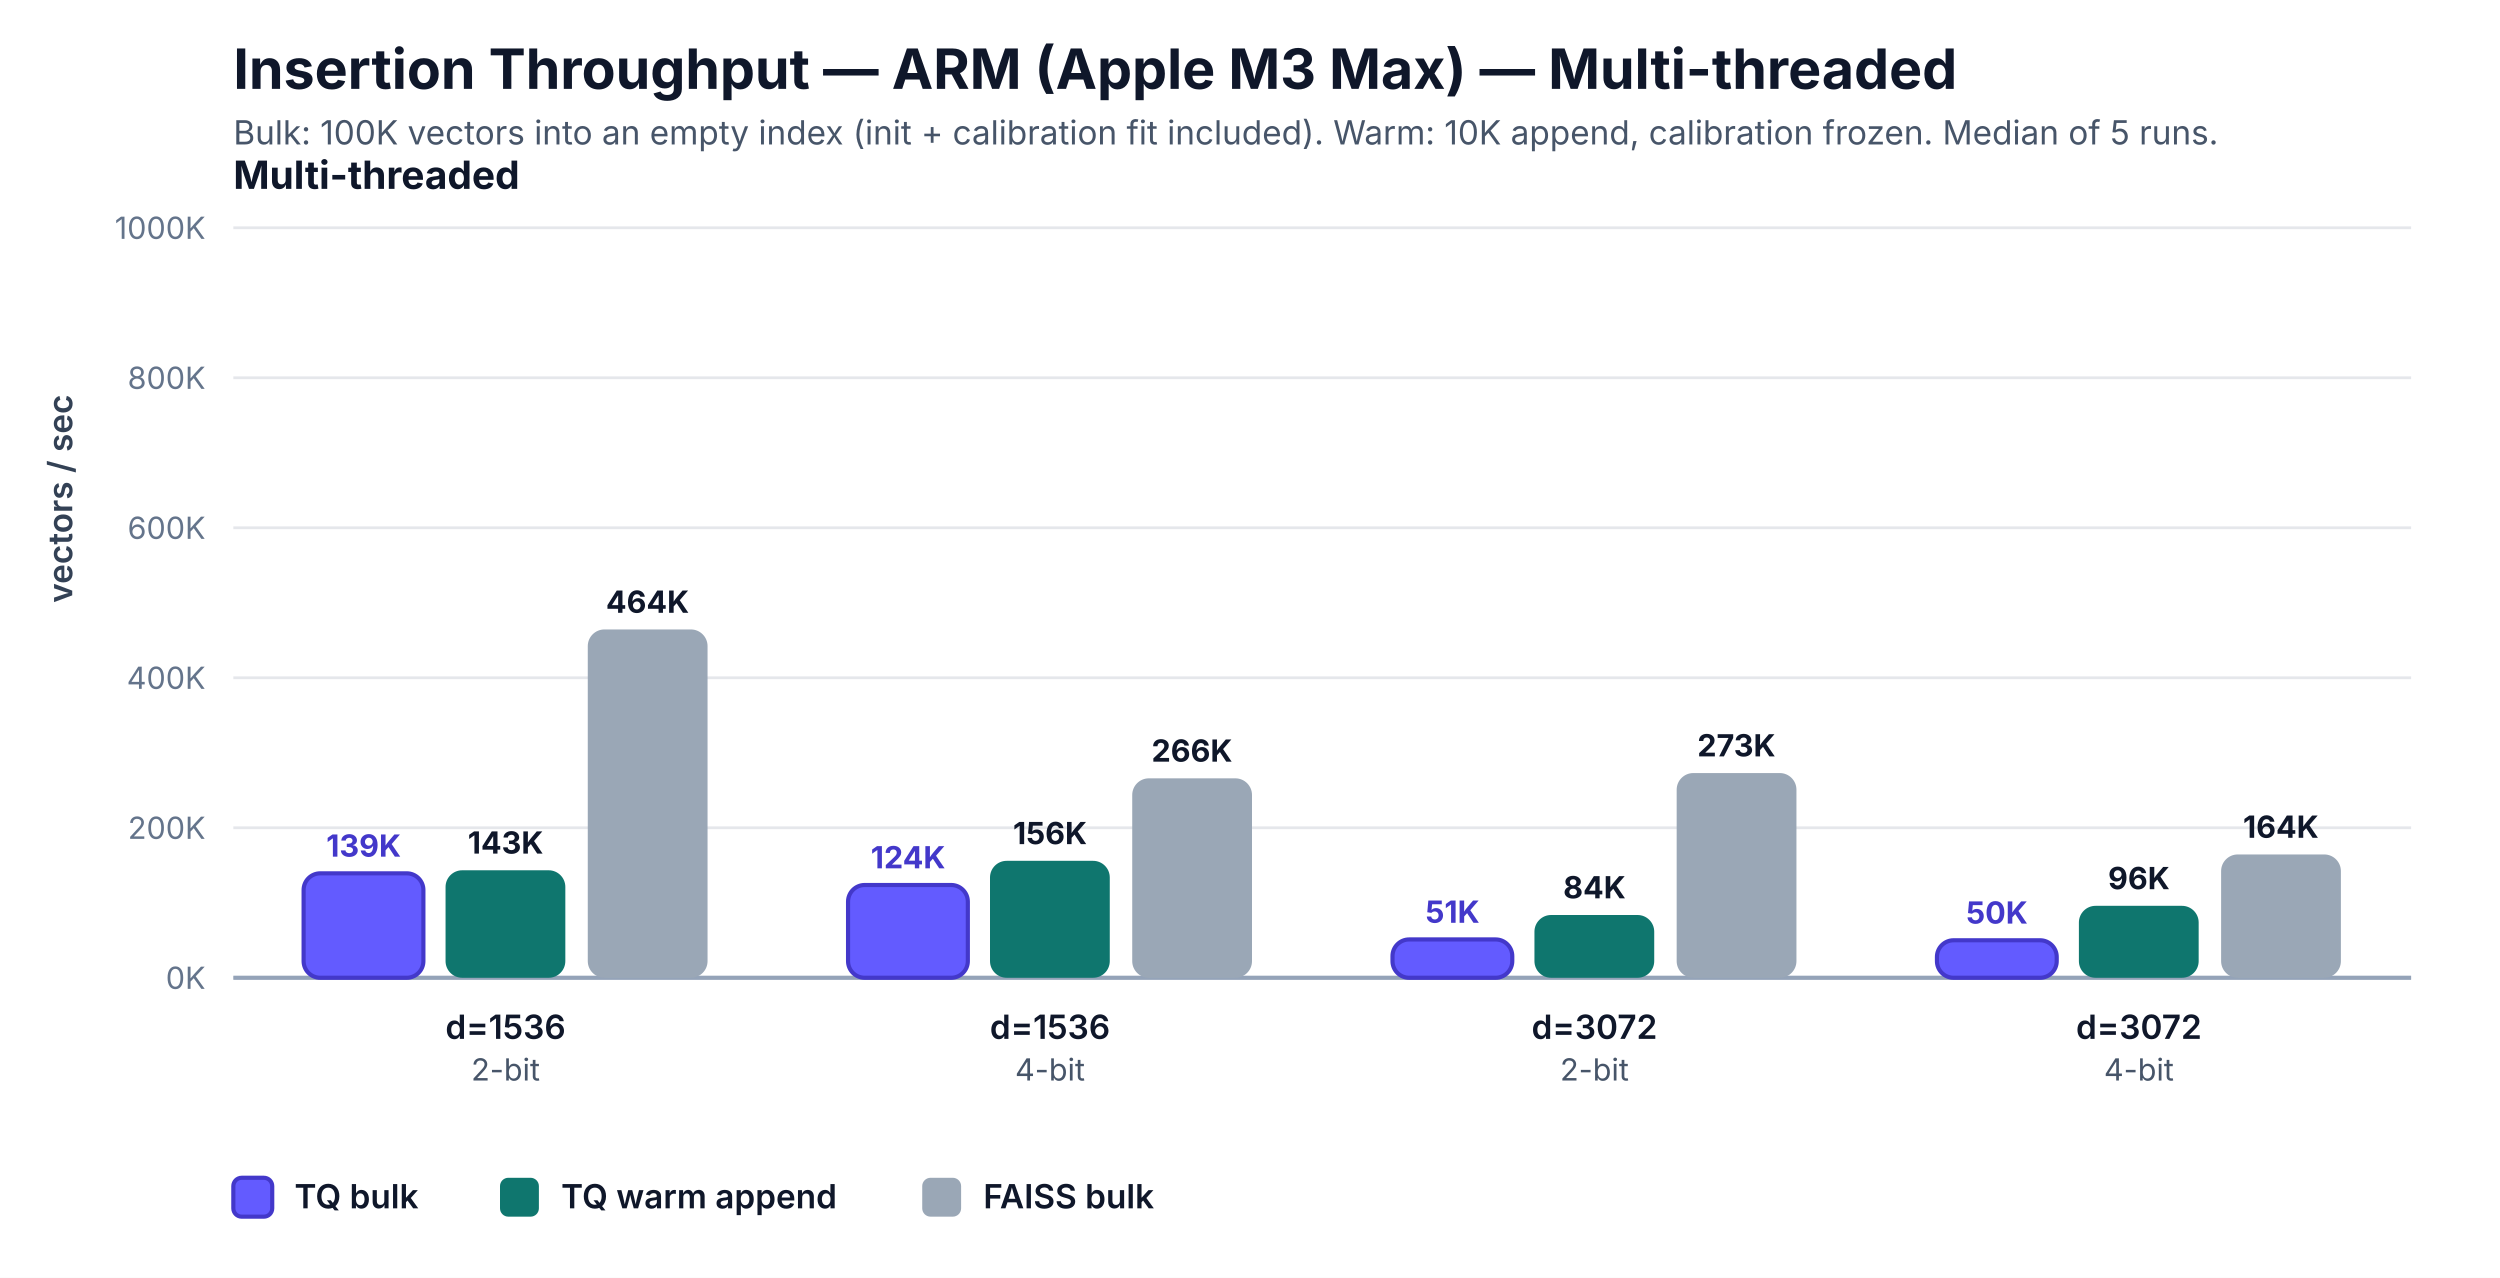
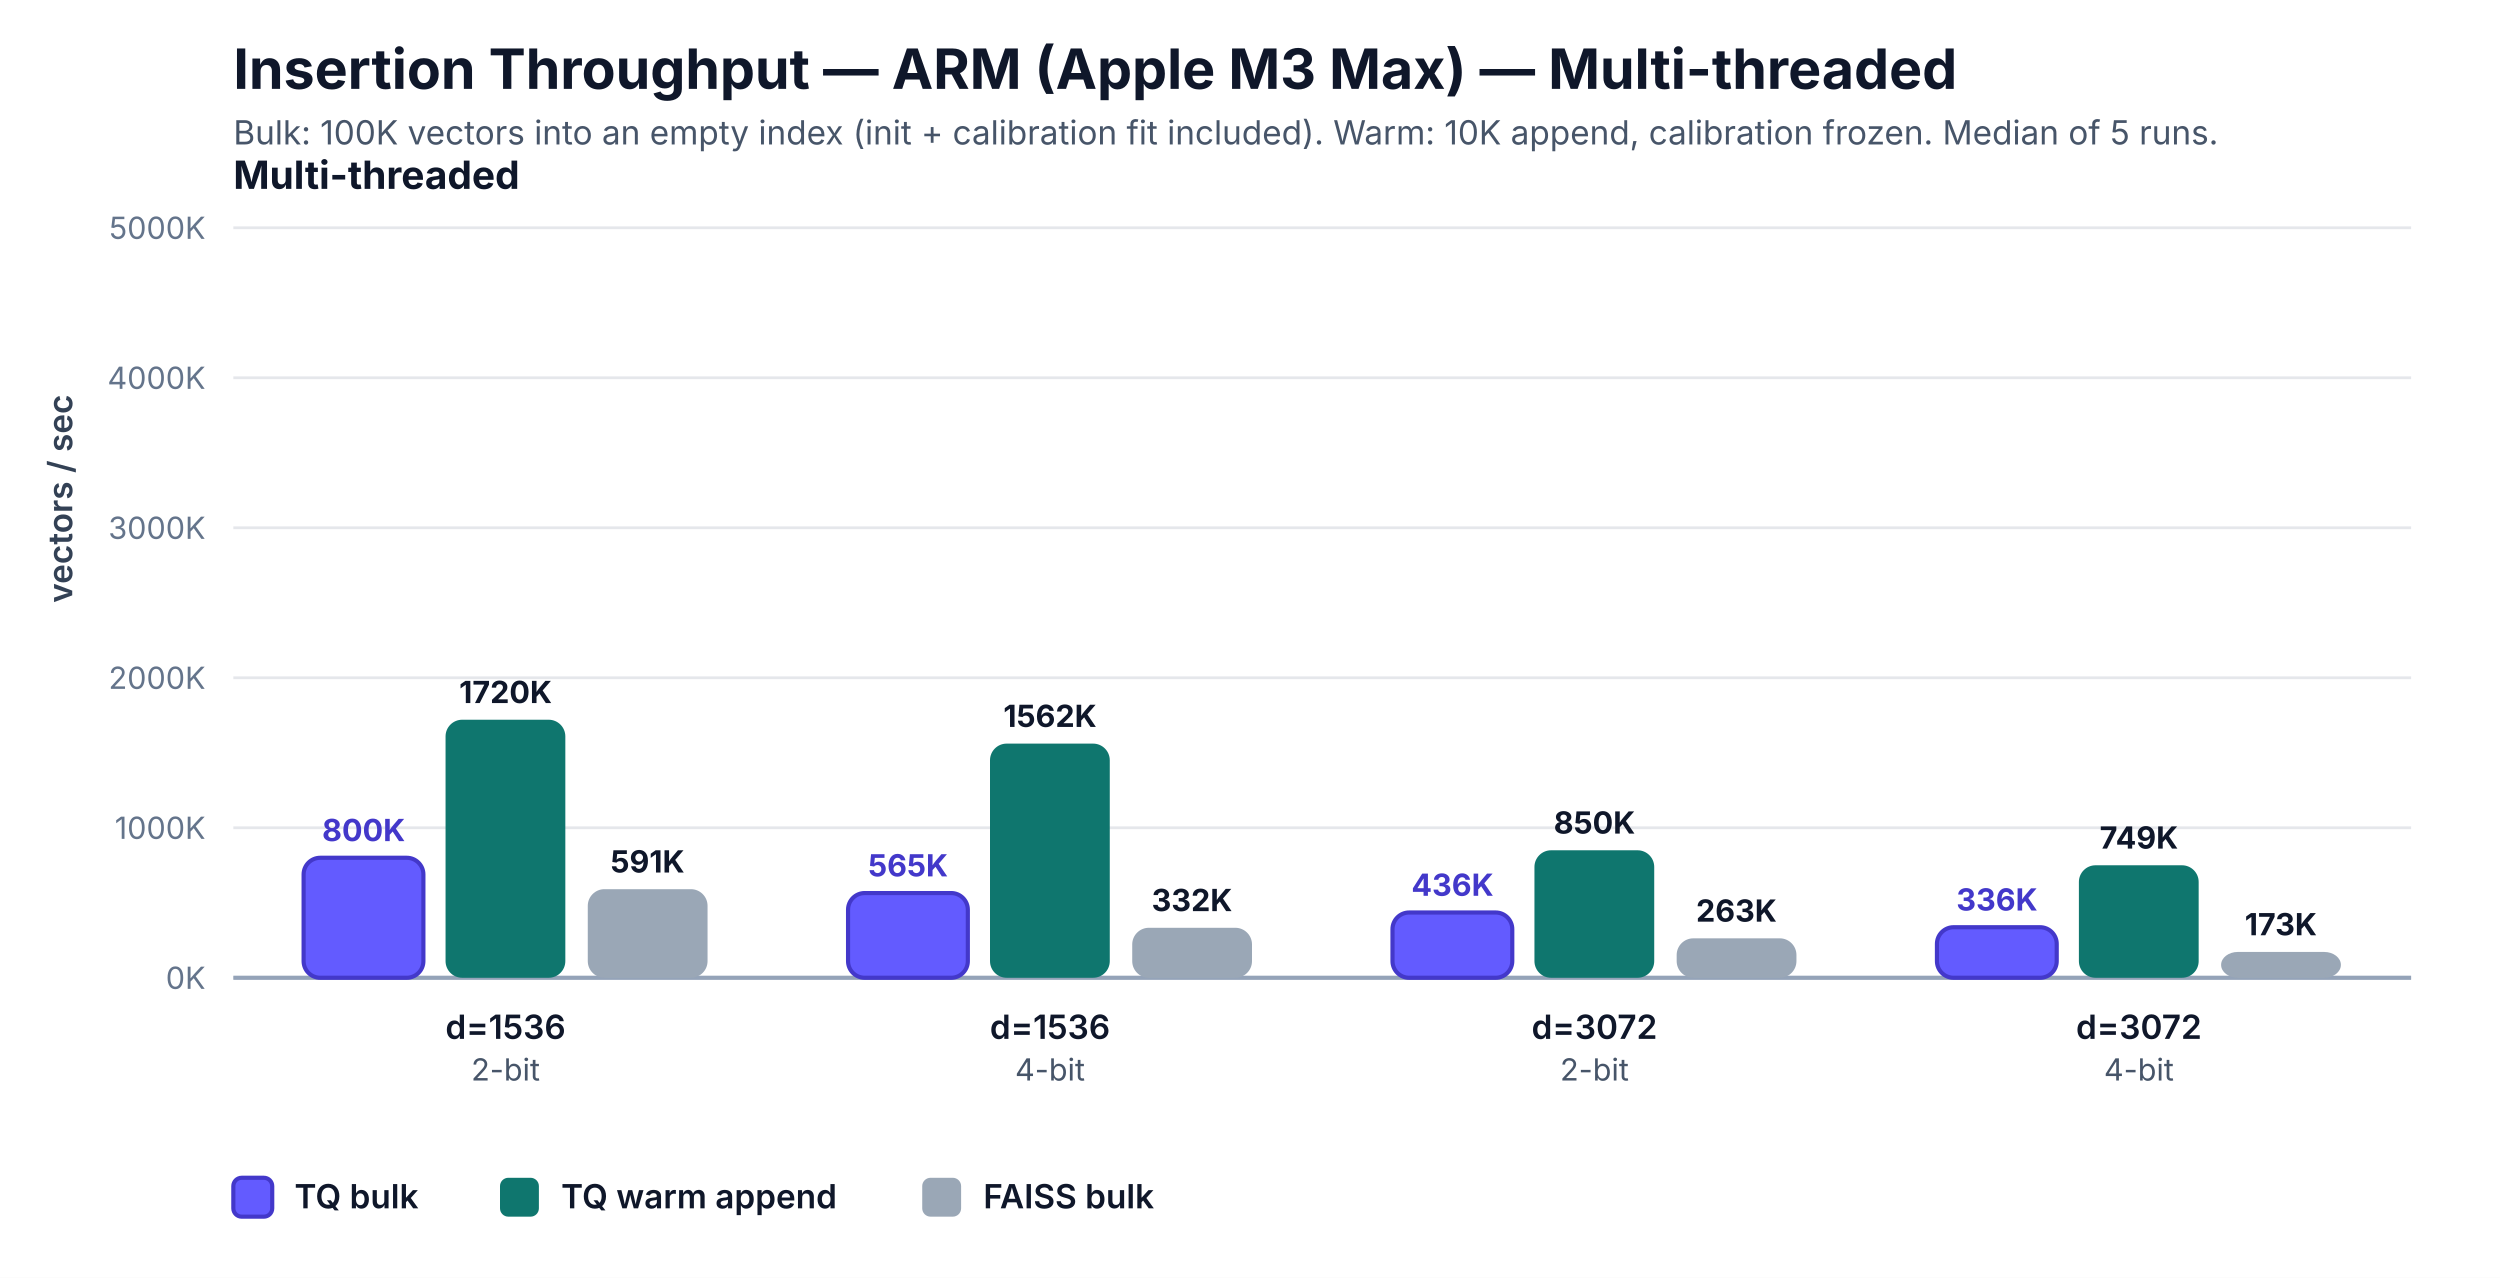
<svg xmlns="http://www.w3.org/2000/svg" width="900" height="460" viewBox="0 0 900 460" role="img" aria-label="Insertion Throughput — ARM (Apple M3 Max) — Multi-threaded">
  <style>
  .title { font: 700 20px -apple-system, BlinkMacSystemFont, "Segoe UI", sans-serif; fill: #0f172a; }
  .subtitle { font: 400 12px -apple-system, BlinkMacSystemFont, "Segoe UI", sans-serif; fill: #475569; }
  .panel { font: 700 14px -apple-system, BlinkMacSystemFont, "Segoe UI", sans-serif; fill: #0f172a; }
  .label { font: 600 12px -apple-system, BlinkMacSystemFont, "Segoe UI", sans-serif; fill: #0f172a; }
  .secondary { font: 400 11px -apple-system, BlinkMacSystemFont, "Segoe UI", sans-serif; fill: #475569; }
  .tick { font: 400 11px -apple-system, BlinkMacSystemFont, "Segoe UI", sans-serif; fill: #64748b; }
  .value { font: 700 11px -apple-system, BlinkMacSystemFont, "Segoe UI", sans-serif; fill: #0f172a; }
  .value-accent { font: 700 11px -apple-system, BlinkMacSystemFont, "Segoe UI", sans-serif; fill: #4338ca; }
  .axis { font: 600 12px -apple-system, BlinkMacSystemFont, "Segoe UI", sans-serif; fill: #334155; }
  .legend { font: 600 12px -apple-system, BlinkMacSystemFont, "Segoe UI", sans-serif; fill: #0f172a; }
</style>
  <rect width="100%" height="100%" fill="#ffffff" />
  <text x="84" y="32" class="title">Insertion Throughput — ARM (Apple M3 Max) — Multi-threaded</text>
  <text x="84" y="52" class="subtitle">Bulk: 100K vectors into an empty index (init + calibration fit included). Warm: 10K append, calibration frozen. Median of 5 runs.</text>
  <line x1="84" y1="352.0" x2="868" y2="352.0" stroke="#e5e7eb" stroke-width="1" />
  <text x="74" y="356.0" text-anchor="end" class="tick">0K</text>
  <line x1="84" y1="298.0" x2="868" y2="298.0" stroke="#e5e7eb" stroke-width="1" />
-   <text x="74" y="302.0" text-anchor="end" class="tick">200K</text>
+   <text x="74" y="302.0" text-anchor="end" class="tick">1000K</text>
  <line x1="84" y1="244.0" x2="868" y2="244.0" stroke="#e5e7eb" stroke-width="1" />
-   <text x="74" y="248.0" text-anchor="end" class="tick">400K</text>
+   <text x="74" y="248.0" text-anchor="end" class="tick">2000K</text>
  <line x1="84" y1="190.0" x2="868" y2="190.0" stroke="#e5e7eb" stroke-width="1" />
-   <text x="74" y="194.0" text-anchor="end" class="tick">600K</text>
+   <text x="74" y="194.0" text-anchor="end" class="tick">3000K</text>
  <line x1="84" y1="136.0" x2="868" y2="136.0" stroke="#e5e7eb" stroke-width="1" />
-   <text x="74" y="140.0" text-anchor="end" class="tick">800K</text>
+   <text x="74" y="140.0" text-anchor="end" class="tick">4000K</text>
  <line x1="84" y1="82.0" x2="868" y2="82.0" stroke="#e5e7eb" stroke-width="1" />
-   <text x="74" y="86.0" text-anchor="end" class="tick">1000K</text>
+   <text x="74" y="86.0" text-anchor="end" class="tick">5000K</text>
  <line x1="84" y1="352.0" x2="868" y2="352.0" stroke="#94a3b8" stroke-width="1.5" />
  <text x="84" y="68" class="panel">Multi-threaded</text>
-   <rect x="109.3" y="314.4" width="43.12" height="37.6" rx="6" fill="#635bff" stroke="#4338ca" stroke-width="1.5" />
-   <text x="130.9" y="308.4" text-anchor="middle" class="value-accent">139K</text>
-   <rect x="160.4" y="313.3" width="43.12" height="38.7" rx="6" fill="#0f766e" />
-   <text x="182.0" y="307.3" text-anchor="middle" class="value">143K</text>
-   <rect x="211.6" y="226.6" width="43.12" height="125.4" rx="6" fill="#9aa7b6" />
-   <text x="233.1" y="220.6" text-anchor="middle" class="value">464K</text>
+   <rect x="109.3" y="308.8" width="43.12" height="43.2" rx="6" fill="#635bff" stroke="#4338ca" stroke-width="1.5" />
+   <text x="130.9" y="302.8" text-anchor="middle" class="value-accent">800K</text>
+   <rect x="160.4" y="259.1" width="43.12" height="92.9" rx="6" fill="#0f766e" />
+   <text x="182.0" y="253.1" text-anchor="middle" class="value">1720K</text>
+   <rect x="211.6" y="320.1" width="43.12" height="31.9" rx="6" fill="#9aa7b6" />
+   <text x="233.1" y="314.1" text-anchor="middle" class="value">591K</text>
  <text x="182.0" y="374" text-anchor="middle" class="label">d=1536</text>
  <text x="182.0" y="389" text-anchor="middle" class="secondary">2-bit</text>
-   <rect x="305.3" y="318.6" width="43.12" height="33.4" rx="6" fill="#635bff" stroke="#4338ca" stroke-width="1.5" />
-   <text x="326.9" y="312.6" text-anchor="middle" class="value-accent">124K</text>
-   <rect x="356.4" y="309.9" width="43.12" height="42.1" rx="6" fill="#0f766e" />
-   <text x="378.0" y="303.9" text-anchor="middle" class="value">156K</text>
-   <rect x="407.6" y="280.2" width="43.12" height="71.8" rx="6" fill="#9aa7b6" />
-   <text x="429.1" y="274.2" text-anchor="middle" class="value">266K</text>
+   <rect x="305.3" y="321.5" width="43.12" height="30.5" rx="6" fill="#635bff" stroke="#4338ca" stroke-width="1.5" />
+   <text x="326.9" y="315.5" text-anchor="middle" class="value-accent">565K</text>
+   <rect x="356.4" y="267.7" width="43.12" height="84.3" rx="6" fill="#0f766e" />
+   <text x="378.0" y="261.7" text-anchor="middle" class="value">1562K</text>
+   <rect x="407.6" y="334.0" width="43.12" height="18.0" rx="6" fill="#9aa7b6" />
+   <text x="429.1" y="328.0" text-anchor="middle" class="value">332K</text>
  <text x="378.0" y="374" text-anchor="middle" class="label">d=1536</text>
  <text x="378.0" y="389" text-anchor="middle" class="secondary">4-bit</text>
-   <rect x="501.3" y="338.2" width="43.12" height="13.8" rx="6" fill="#635bff" stroke="#4338ca" stroke-width="1.5" />
-   <text x="522.9" y="332.2" text-anchor="middle" class="value-accent">51K</text>
-   <rect x="552.4" y="329.4" width="43.12" height="22.6" rx="6" fill="#0f766e" />
-   <text x="574.0" y="323.4" text-anchor="middle" class="value">84K</text>
-   <rect x="603.6" y="278.3" width="43.12" height="73.7" rx="6" fill="#9aa7b6" />
-   <text x="625.1" y="272.3" text-anchor="middle" class="value">273K</text>
+   <rect x="501.3" y="328.5" width="43.12" height="23.5" rx="6" fill="#635bff" stroke="#4338ca" stroke-width="1.5" />
+   <text x="522.9" y="322.5" text-anchor="middle" class="value-accent">436K</text>
+   <rect x="552.4" y="306.1" width="43.12" height="45.9" rx="6" fill="#0f766e" />
+   <text x="574.0" y="300.1" text-anchor="middle" class="value">850K</text>
+   <rect x="603.6" y="337.8" width="43.12" height="14.2" rx="6" fill="#9aa7b6" />
+   <text x="625.1" y="331.8" text-anchor="middle" class="value">263K</text>
  <text x="574.0" y="374" text-anchor="middle" class="label">d=3072</text>
  <text x="574.0" y="389" text-anchor="middle" class="secondary">2-bit</text>
-   <rect x="697.3" y="338.5" width="43.12" height="13.5" rx="6" fill="#635bff" stroke="#4338ca" stroke-width="1.5" />
-   <text x="718.9" y="332.5" text-anchor="middle" class="value-accent">50K</text>
-   <rect x="748.4" y="326.1" width="43.12" height="25.9" rx="6" fill="#0f766e" />
-   <text x="770.0" y="320.1" text-anchor="middle" class="value">96K</text>
-   <rect x="799.6" y="307.6" width="43.12" height="44.4" rx="6" fill="#9aa7b6" />
-   <text x="821.1" y="301.6" text-anchor="middle" class="value">164K</text>
+   <rect x="697.3" y="333.8" width="43.12" height="18.2" rx="6" fill="#635bff" stroke="#4338ca" stroke-width="1.5" />
+   <text x="718.9" y="327.8" text-anchor="middle" class="value-accent">336K</text>
+   <rect x="748.4" y="311.5" width="43.12" height="40.5" rx="6" fill="#0f766e" />
+   <text x="770.0" y="305.5" text-anchor="middle" class="value">749K</text>
+   <rect x="799.6" y="342.7" width="43.12" height="9.3" rx="6" fill="#9aa7b6" />
+   <text x="821.1" y="336.7" text-anchor="middle" class="value">173K</text>
  <text x="770.0" y="374" text-anchor="middle" class="label">d=3072</text>
  <text x="770.0" y="389" text-anchor="middle" class="secondary">4-bit</text>
  <text x="26" y="217.0" transform="rotate(-90, 26, 217.0)" class="axis">vectors / sec</text>
  <rect x="84" y="424" width="14" height="14" rx="3" fill="#635bff" stroke="#4338ca" stroke-width="1.5" />
  <text x="106" y="435" class="legend">TQ bulk</text>
  <rect x="180" y="424" width="14" height="14" rx="3" fill="#0f766e" />
  <text x="202" y="435" class="legend">TQ warm append</text>
  <rect x="332" y="424" width="14" height="14" rx="3" fill="#9aa7b6" />
  <text x="354" y="435" class="legend">FAISS bulk</text>
</svg>
